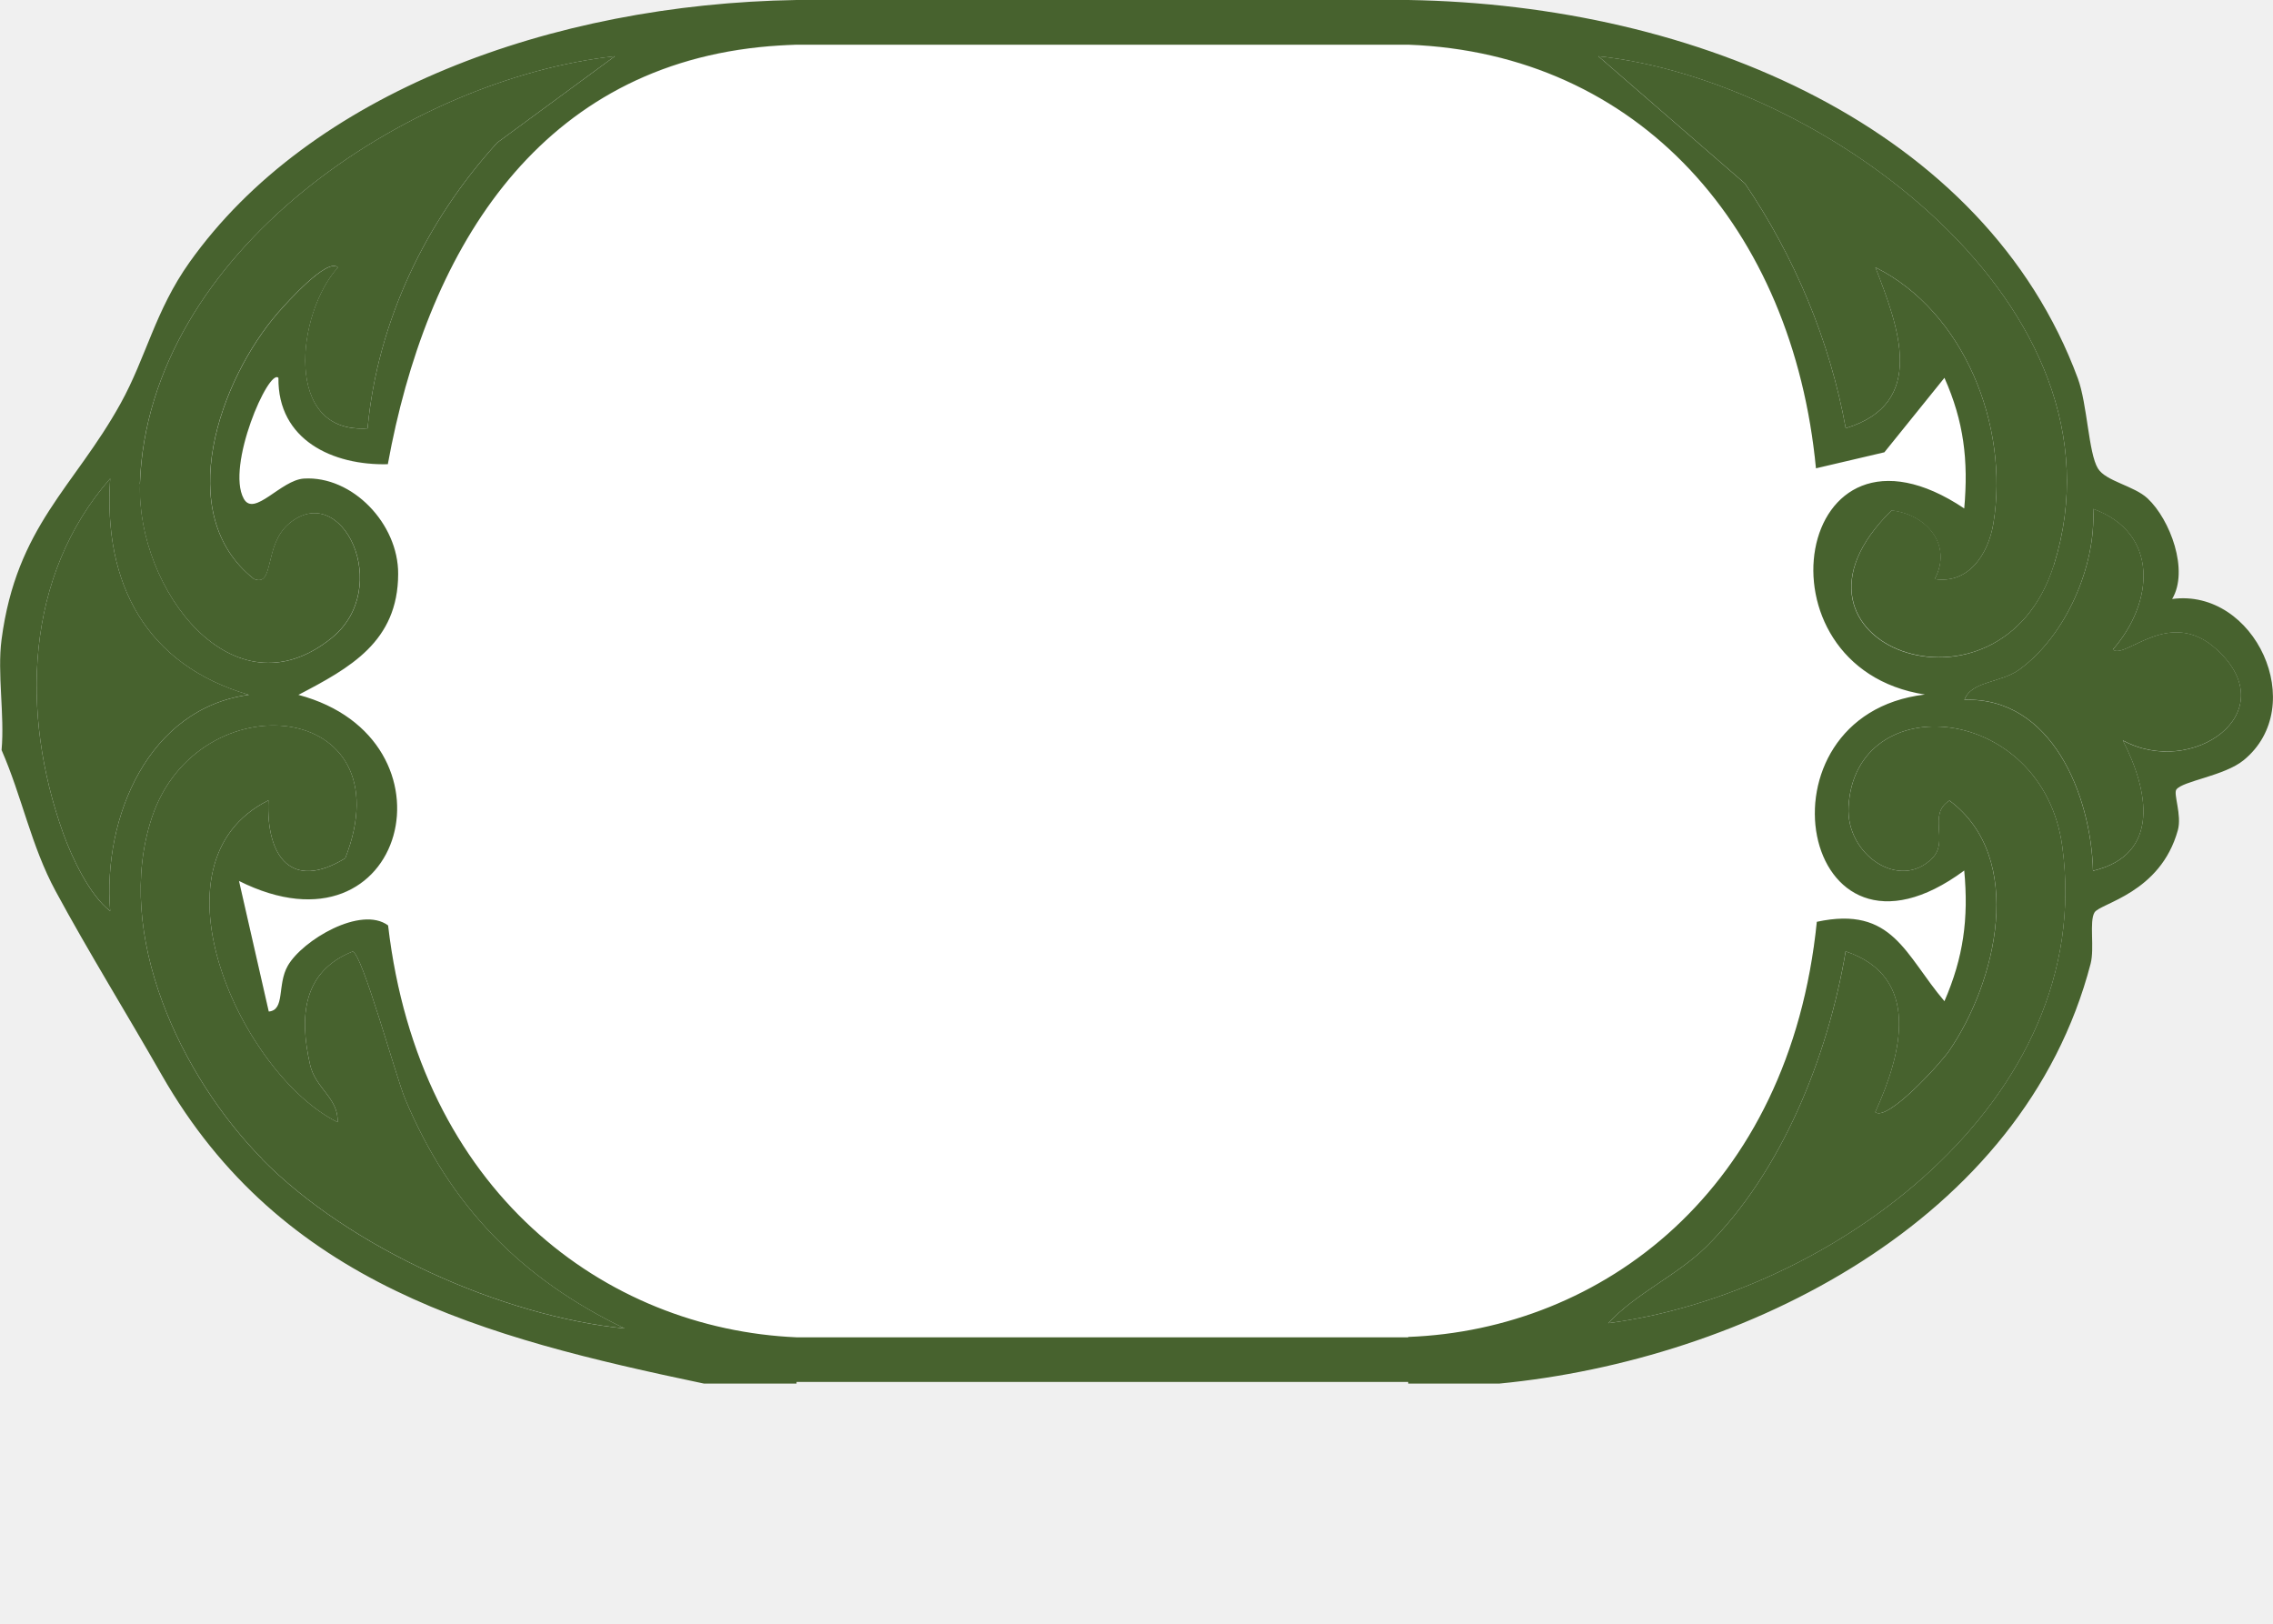
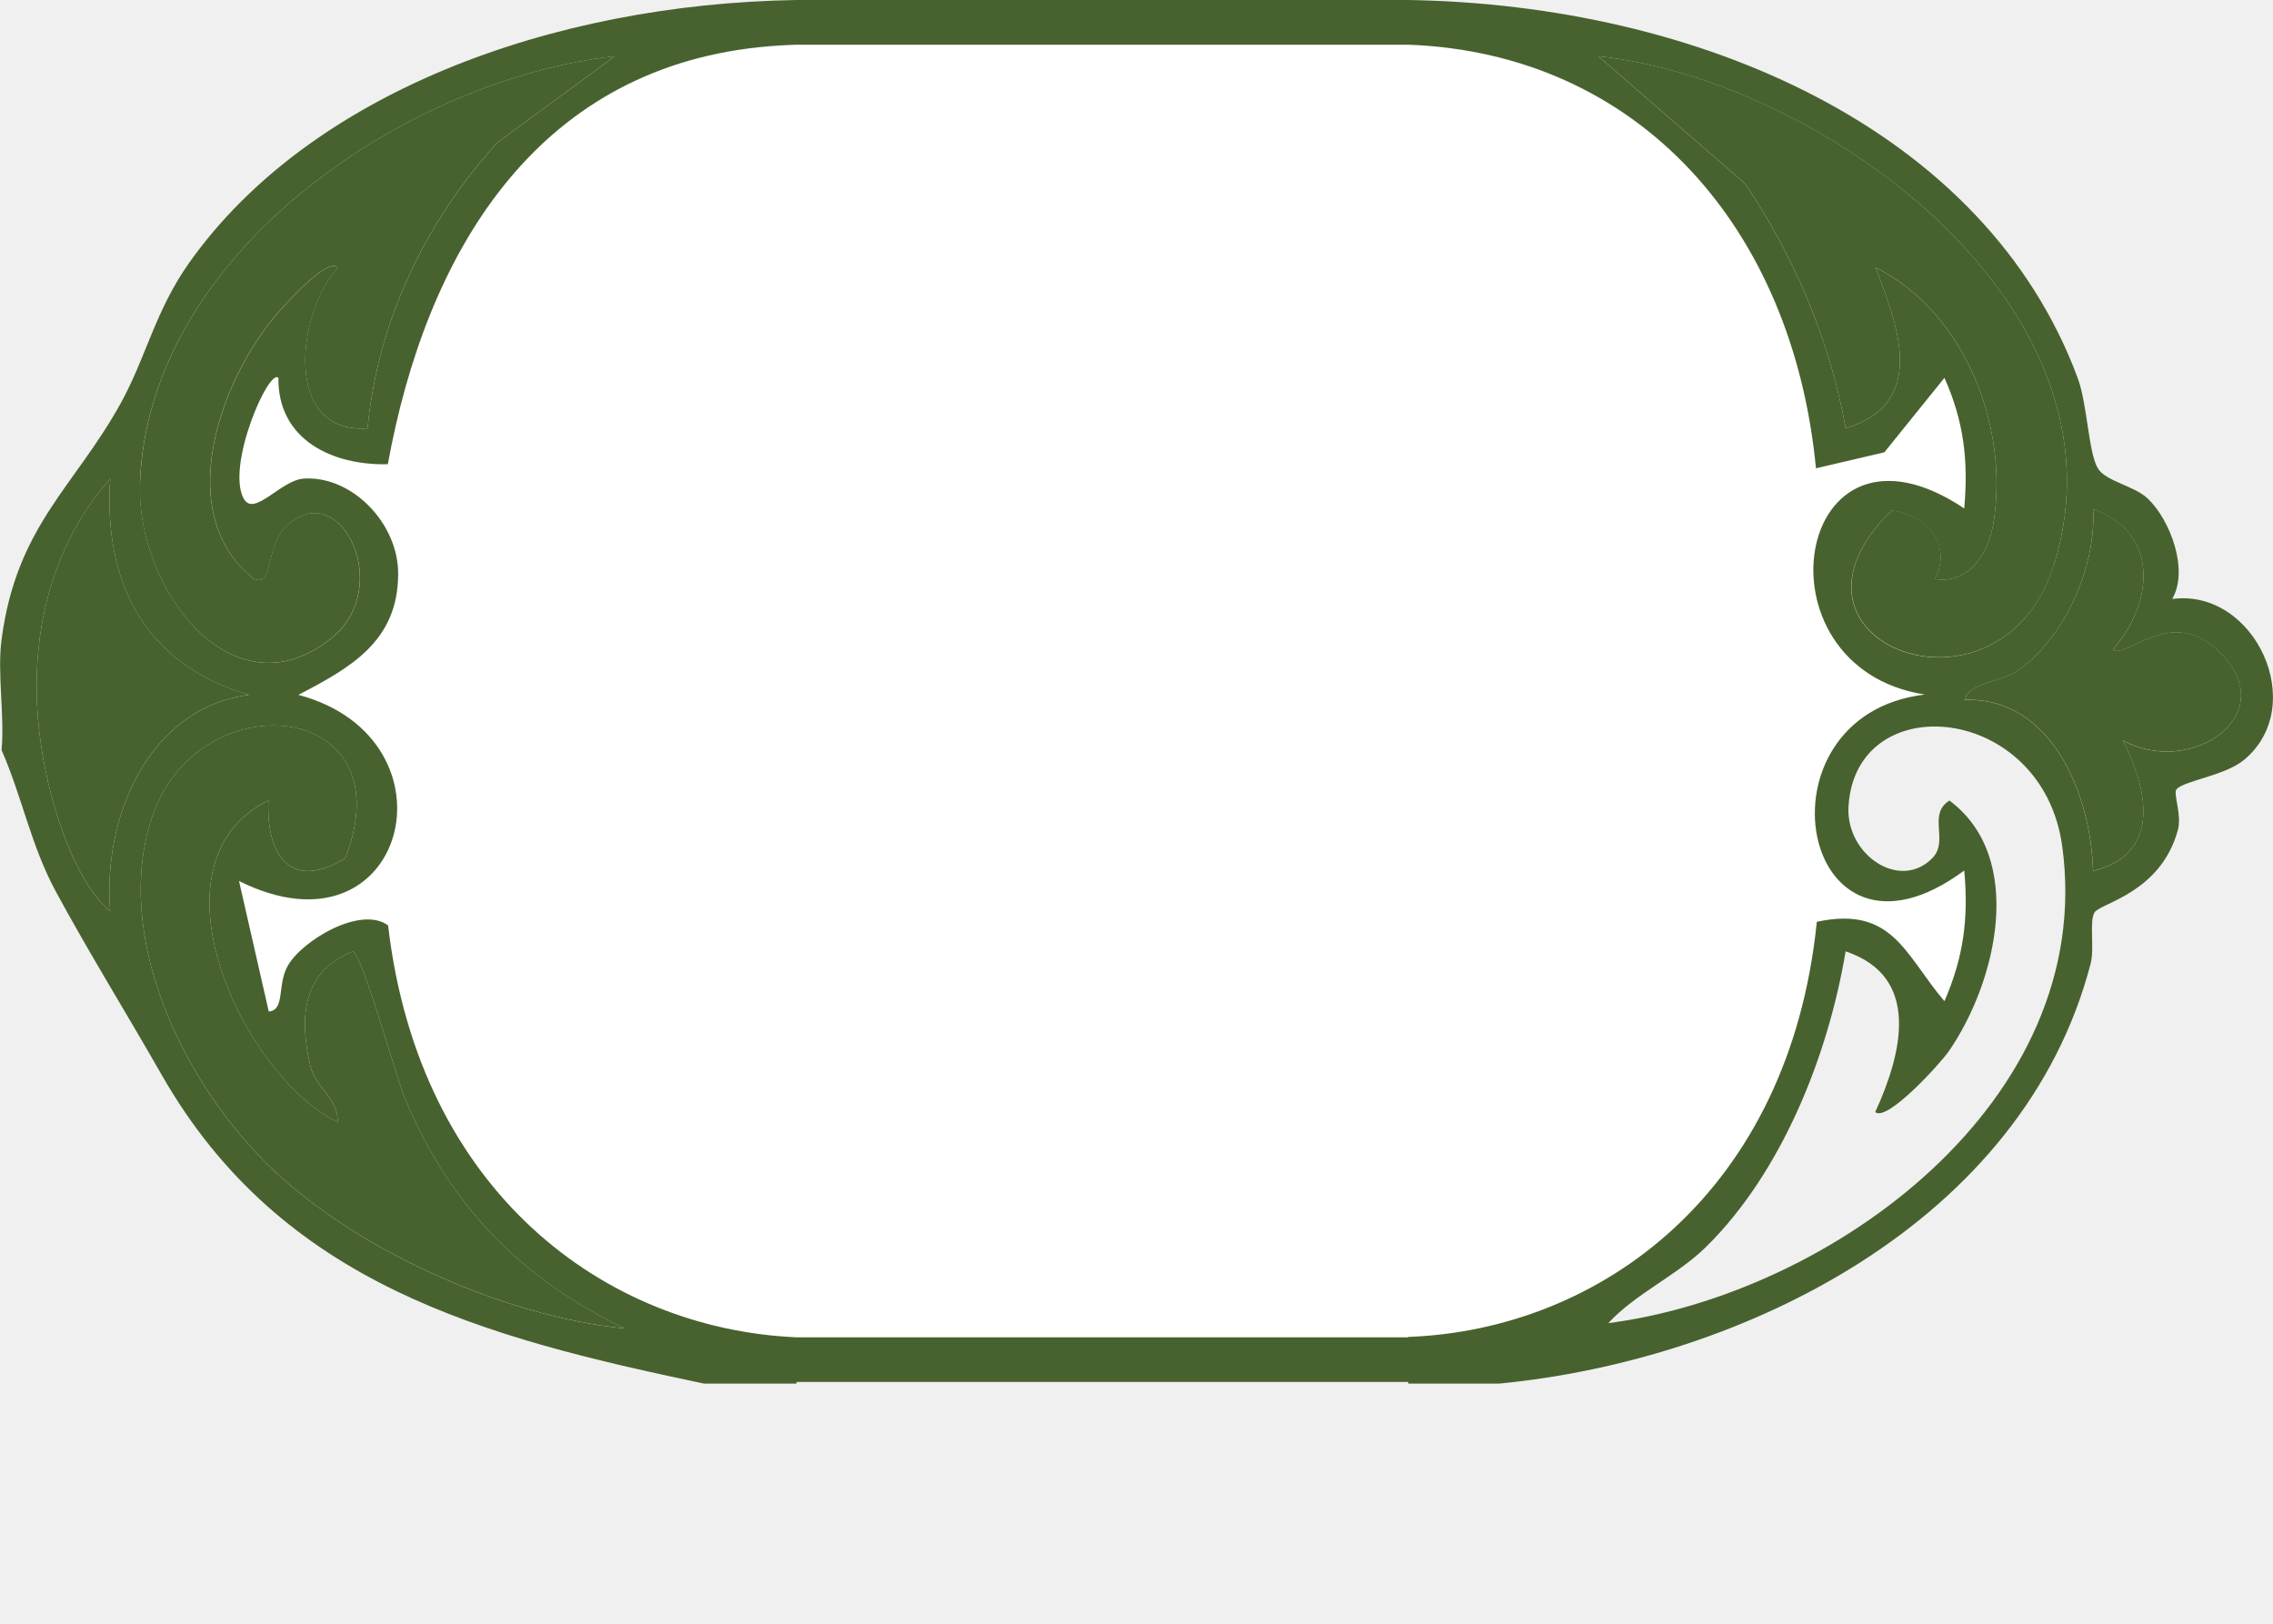
<svg xmlns="http://www.w3.org/2000/svg" width="100%" height="100%" viewBox="0 0 42 30" version="1.1" xml:space="preserve" style="fill-rule:evenodd;clip-rule:evenodd;stroke-linejoin:round;stroke-miterlimit:2;">
  <g>
    <clipPath id="_clip1">
      <rect x="0" y="0" width="42" height="25.565" />
    </clipPath>
    <g clip-path="url(#_clip1)">
      <path d="M6.79,7.913c-1.561,0.114 -1.316,-2.122 -0.547,-2.972c-0.191,-0.193 -0.953,0.661 -1.101,0.829c-1.08,1.239 -1.971,3.73 -0.451,4.926c0.387,0.157 0.177,-0.623 0.646,-1.02c0.981,-0.829 1.936,1.185 0.79,2.111c-1.828,1.477 -3.608,-0.915 -3.541,-2.847c0.145,-4.279 4.951,-7.483 8.776,-7.902l-2.174,1.597c-1.318,1.447 -2.211,3.298 -2.396,5.278l-0.002,0Z" style="fill:#47622E;fill-rule:nonzero;" />
      <path d="M4.844,21.411c-1.5,-1.524 -2.752,-4.151 -2.038,-6.306c0.845,-2.544 4.719,-2.19 3.574,0.751c-0.992,0.606 -1.463,-0.022 -1.421,-1.069c-2.314,1.153 -0.482,5.076 1.279,5.946c0.02,-0.445 -0.407,-0.62 -0.508,-1.059c-0.208,-0.911 -0.127,-1.729 0.784,-2.094c0.173,0.009 0.802,2.319 0.972,2.723c0.83,1.982 2.148,3.322 4.057,4.241c-2.262,-0.226 -5.084,-1.486 -6.703,-3.131l0.004,-0.002Z" style="fill:#47622E;fill-rule:nonzero;" />
-       <path d="M29.714,24.45c0.501,-0.547 1.27,-0.882 1.809,-1.411c1.401,-1.379 2.257,-3.534 2.581,-5.462c1.399,0.468 1.045,1.885 0.547,2.97c0.221,0.185 1.204,-0.9 1.36,-1.125c0.878,-1.271 1.432,-3.573 0.011,-4.631c-0.414,0.262 0,0.745 -0.317,1.065c-0.604,0.612 -1.596,-0.067 -1.548,-0.949c0.121,-2.225 3.589,-1.922 3.95,0.732c0.641,4.711 -4.274,8.275 -8.393,8.808l0,0.002Z" style="fill:#47622E;fill-rule:nonzero;" />
+       <path d="M29.714,24.45c0.501,-0.547 1.27,-0.882 1.809,-1.411c1.401,-1.379 2.257,-3.534 2.581,-5.462c1.399,0.468 1.045,1.885 0.547,2.97c0.221,0.185 1.204,-0.9 1.36,-1.125c0.878,-1.271 1.432,-3.573 0.011,-4.631c-0.414,0.262 0,0.745 -0.317,1.065c-0.604,0.612 -1.596,-0.067 -1.548,-0.949c0.121,-2.225 3.589,-1.922 3.95,0.732c0.641,4.711 -4.274,8.275 -8.393,8.808l0,0.002Z" style="fill:none;fill-rule:nonzero;" />
      <path d="M35.748,10.698c0.628,0.097 0.992,-0.459 1.086,-1.031c0.294,-1.801 -0.541,-3.91 -2.181,-4.728c0.429,1.102 0.963,2.516 -0.548,2.972c-0.293,-1.615 -0.946,-3.169 -1.861,-4.52l-2.711,-2.353c4.119,0.434 9.906,4.623 8.421,9.392c-0.979,3.144 -5.498,1.45 -3,-1.001c0.665,0.077 1.126,0.651 0.797,1.267l-0.002,0.002Z" style="fill:#47622E;fill-rule:nonzero;" />
      <path d="M39.223,13.674c0.477,0.923 0.712,2.115 -0.548,2.414c-0.037,-1.4 -0.762,-3.215 -2.376,-3.159c0.122,-0.346 0.666,-0.311 1.007,-0.554c0.86,-0.618 1.428,-1.911 1.371,-2.974c1.222,0.442 1.13,1.724 0.364,2.6c0.236,0.191 1.047,-0.805 1.923,0c1.276,1.172 -0.466,2.375 -1.739,1.677l-0.002,-0.004Z" style="fill:#47622E;fill-rule:nonzero;" />
      <path d="M2.036,16.831c-0.379,-0.288 -0.709,-0.99 -0.869,-1.437c-0.79,-2.209 -0.71,-4.75 0.869,-6.553c-0.131,1.954 0.67,3.444 2.564,3.996c-1.853,0.245 -2.706,2.259 -2.564,3.994Z" style="fill:#47622E;fill-rule:nonzero;" />
      <path d="M36.294,16.089c-3.041,2.248 -3.974,-2.867 -0.727,-3.251c-3.234,-0.504 -2.409,-5.535 0.727,-3.438c0.079,-0.887 -0.007,-1.61 -0.366,-2.414l-1.11,1.376l-1.264,0.296c-0.423,-4.428 -3.263,-7.659 -7.513,-7.825l-11.323,-0c-0.225,0.007 -0.451,0.021 -0.681,0.045c-4.174,0.434 -6.17,3.846 -6.871,7.706c-1.016,0.026 -2.034,-0.447 -2.021,-1.595c-0.175,-0.189 -0.972,1.63 -0.641,2.233c0.191,0.346 0.687,-0.346 1.112,-0.372c0.893,-0.056 1.747,0.831 1.741,1.765c-0.007,1.246 -0.887,1.731 -1.844,2.231c3.054,0.812 1.995,4.982 -1.097,3.438l0.55,2.413c0.307,-0.026 0.153,-0.496 0.352,-0.846c0.271,-0.474 1.351,-1.117 1.853,-0.745c0.574,4.928 4.02,7.457 7.546,7.608l11.323,0c3.56,-0.142 7.027,-2.703 7.53,-7.668c1.404,-0.301 1.629,0.612 2.358,1.467c0.352,-0.808 0.449,-1.524 0.366,-2.414l0,-0.008Z" style="fill:#fff;fill-rule:nonzero;" />
      <path d="M40.134,11.071c0.32,-0.53 -0.035,-1.473 -0.451,-1.862c-0.252,-0.236 -0.773,-0.316 -0.918,-0.554c-0.175,-0.284 -0.195,-1.189 -0.372,-1.666c-1.712,-4.621 -7.022,-6.903 -12.372,-6.989l-11.303,0c-4.533,0.073 -8.993,1.718 -11.216,4.846c-0.635,0.893 -0.802,1.758 -1.274,2.609c-0.854,1.544 -1.923,2.265 -2.199,4.359c-0.083,0.629 0.059,1.394 -0,2.044c0.377,0.859 0.547,1.773 0.999,2.607c0.607,1.123 1.322,2.276 1.96,3.395c2.216,3.876 5.956,4.849 10.02,5.703l1.71,0l0,-0.03l11.303,0l0,0.03l1.682,0c4.517,-0.436 9.683,-2.983 10.927,-7.758c0.075,-0.292 -0.029,-0.779 0.072,-0.947c0.105,-0.172 1.218,-0.354 1.54,-1.52c0.077,-0.279 -0.086,-0.668 -0.028,-0.75c0.114,-0.159 0.887,-0.251 1.244,-0.543c1.218,-0.996 0.208,-3.184 -1.323,-2.978l-0.002,0.004Zm-2.183,-0.638c-0.979,3.144 -5.498,1.45 -3,-1.001c0.664,0.077 1.126,0.651 0.797,1.267c0.628,0.097 0.992,-0.459 1.086,-1.031c0.294,-1.801 -0.541,-3.91 -2.181,-4.728c0.429,1.102 0.963,2.516 -0.548,2.972c-0.293,-1.615 -0.946,-3.169 -1.861,-4.52l-2.711,-2.353c4.119,0.434 9.906,4.623 8.421,9.392l-0.002,0.002Zm-35.367,-1.492c0.147,-4.279 4.953,-7.483 8.778,-7.902l-2.174,1.597c-1.318,1.447 -2.211,3.298 -2.396,5.278c-1.561,0.114 -1.316,-2.122 -0.547,-2.972c-0.191,-0.193 -0.953,0.661 -1.101,0.829c-1.08,1.239 -1.971,3.73 -0.451,4.926c0.387,0.157 0.177,-0.623 0.646,-1.02c0.981,-0.829 1.936,1.185 0.79,2.111c-1.828,1.477 -3.608,-0.915 -3.541,-2.847l-0.004,0Zm-1.417,6.454c-0.79,-2.209 -0.71,-4.75 0.869,-6.553c-0.131,1.954 0.67,3.444 2.564,3.996c-1.853,0.245 -2.706,2.259 -2.564,3.994c-0.379,-0.288 -0.709,-0.99 -0.869,-1.437Zm3.677,6.017c-1.5,-1.523 -2.752,-4.151 -2.038,-6.306c0.845,-2.544 4.719,-2.19 3.574,0.751c-0.992,0.606 -1.463,-0.023 -1.421,-1.069c-2.314,1.153 -0.482,5.076 1.279,5.946c0.02,-0.446 -0.407,-0.62 -0.508,-1.059c-0.208,-0.912 -0.127,-1.729 0.784,-2.094c0.173,0.009 0.802,2.319 0.972,2.723c0.83,1.982 2.148,3.322 4.057,4.241c-2.262,-0.226 -5.084,-1.486 -6.703,-3.131l0.004,-0.002Zm21.176,3.296l-11.303,0c-3.527,-0.154 -6.972,-2.682 -7.546,-7.61c-0.501,-0.371 -1.583,0.273 -1.853,0.745c-0.201,0.35 -0.044,0.82 -0.352,0.846l-0.55,-2.413c3.092,1.544 4.15,-2.626 1.097,-3.438c0.957,-0.5 1.839,-0.983 1.844,-2.231c0.006,-0.932 -0.848,-1.819 -1.741,-1.765c-0.425,0.026 -0.92,0.719 -1.112,0.372c-0.333,-0.601 0.464,-2.422 0.641,-2.233c-0.015,1.147 1.005,1.621 2.021,1.595c0.703,-3.859 2.696,-7.27 6.871,-7.706c0.23,-0.024 0.456,-0.037 0.681,-0.045l11.303,0c4.261,0.159 7.11,3.391 7.534,7.827l1.264,-0.296l1.11,-1.376c0.359,0.805 0.445,1.527 0.366,2.414c-3.136,-2.096 -3.963,2.935 -0.727,3.438c-3.245,0.384 -2.312,5.499 0.727,3.251c0.083,0.891 -0.015,1.606 -0.366,2.415c-0.729,-0.855 -0.953,-1.769 -2.358,-1.467c-0.504,4.975 -3.983,7.537 -7.55,7.67l0,0.006Zm3.694,-0.258c0.501,-0.547 1.27,-0.882 1.809,-1.411c1.401,-1.379 2.257,-3.534 2.58,-5.462c1.399,0.468 1.045,1.885 0.547,2.97c0.221,0.185 1.204,-0.9 1.36,-1.125c0.878,-1.271 1.432,-3.573 0.011,-4.631c-0.414,0.262 0,0.745 -0.317,1.065c-0.604,0.612 -1.596,-0.067 -1.548,-0.949c0.121,-2.225 3.589,-1.922 3.95,0.732c0.641,4.711 -4.274,8.275 -8.393,8.808l0,0.002Zm9.508,-10.775c0.477,0.923 0.712,2.115 -0.548,2.415c-0.037,-1.4 -0.762,-3.216 -2.376,-3.159c0.122,-0.346 0.666,-0.311 1.007,-0.554c0.86,-0.618 1.428,-1.911 1.371,-2.974c1.222,0.442 1.13,1.724 0.364,2.6c0.236,0.191 1.047,-0.805 1.923,0c1.276,1.172 -0.466,2.375 -1.739,1.677l-0.002,-0.004Z" style="fill:#47622E;fill-rule:nonzero;" />
    </g>
  </g>
</svg>
